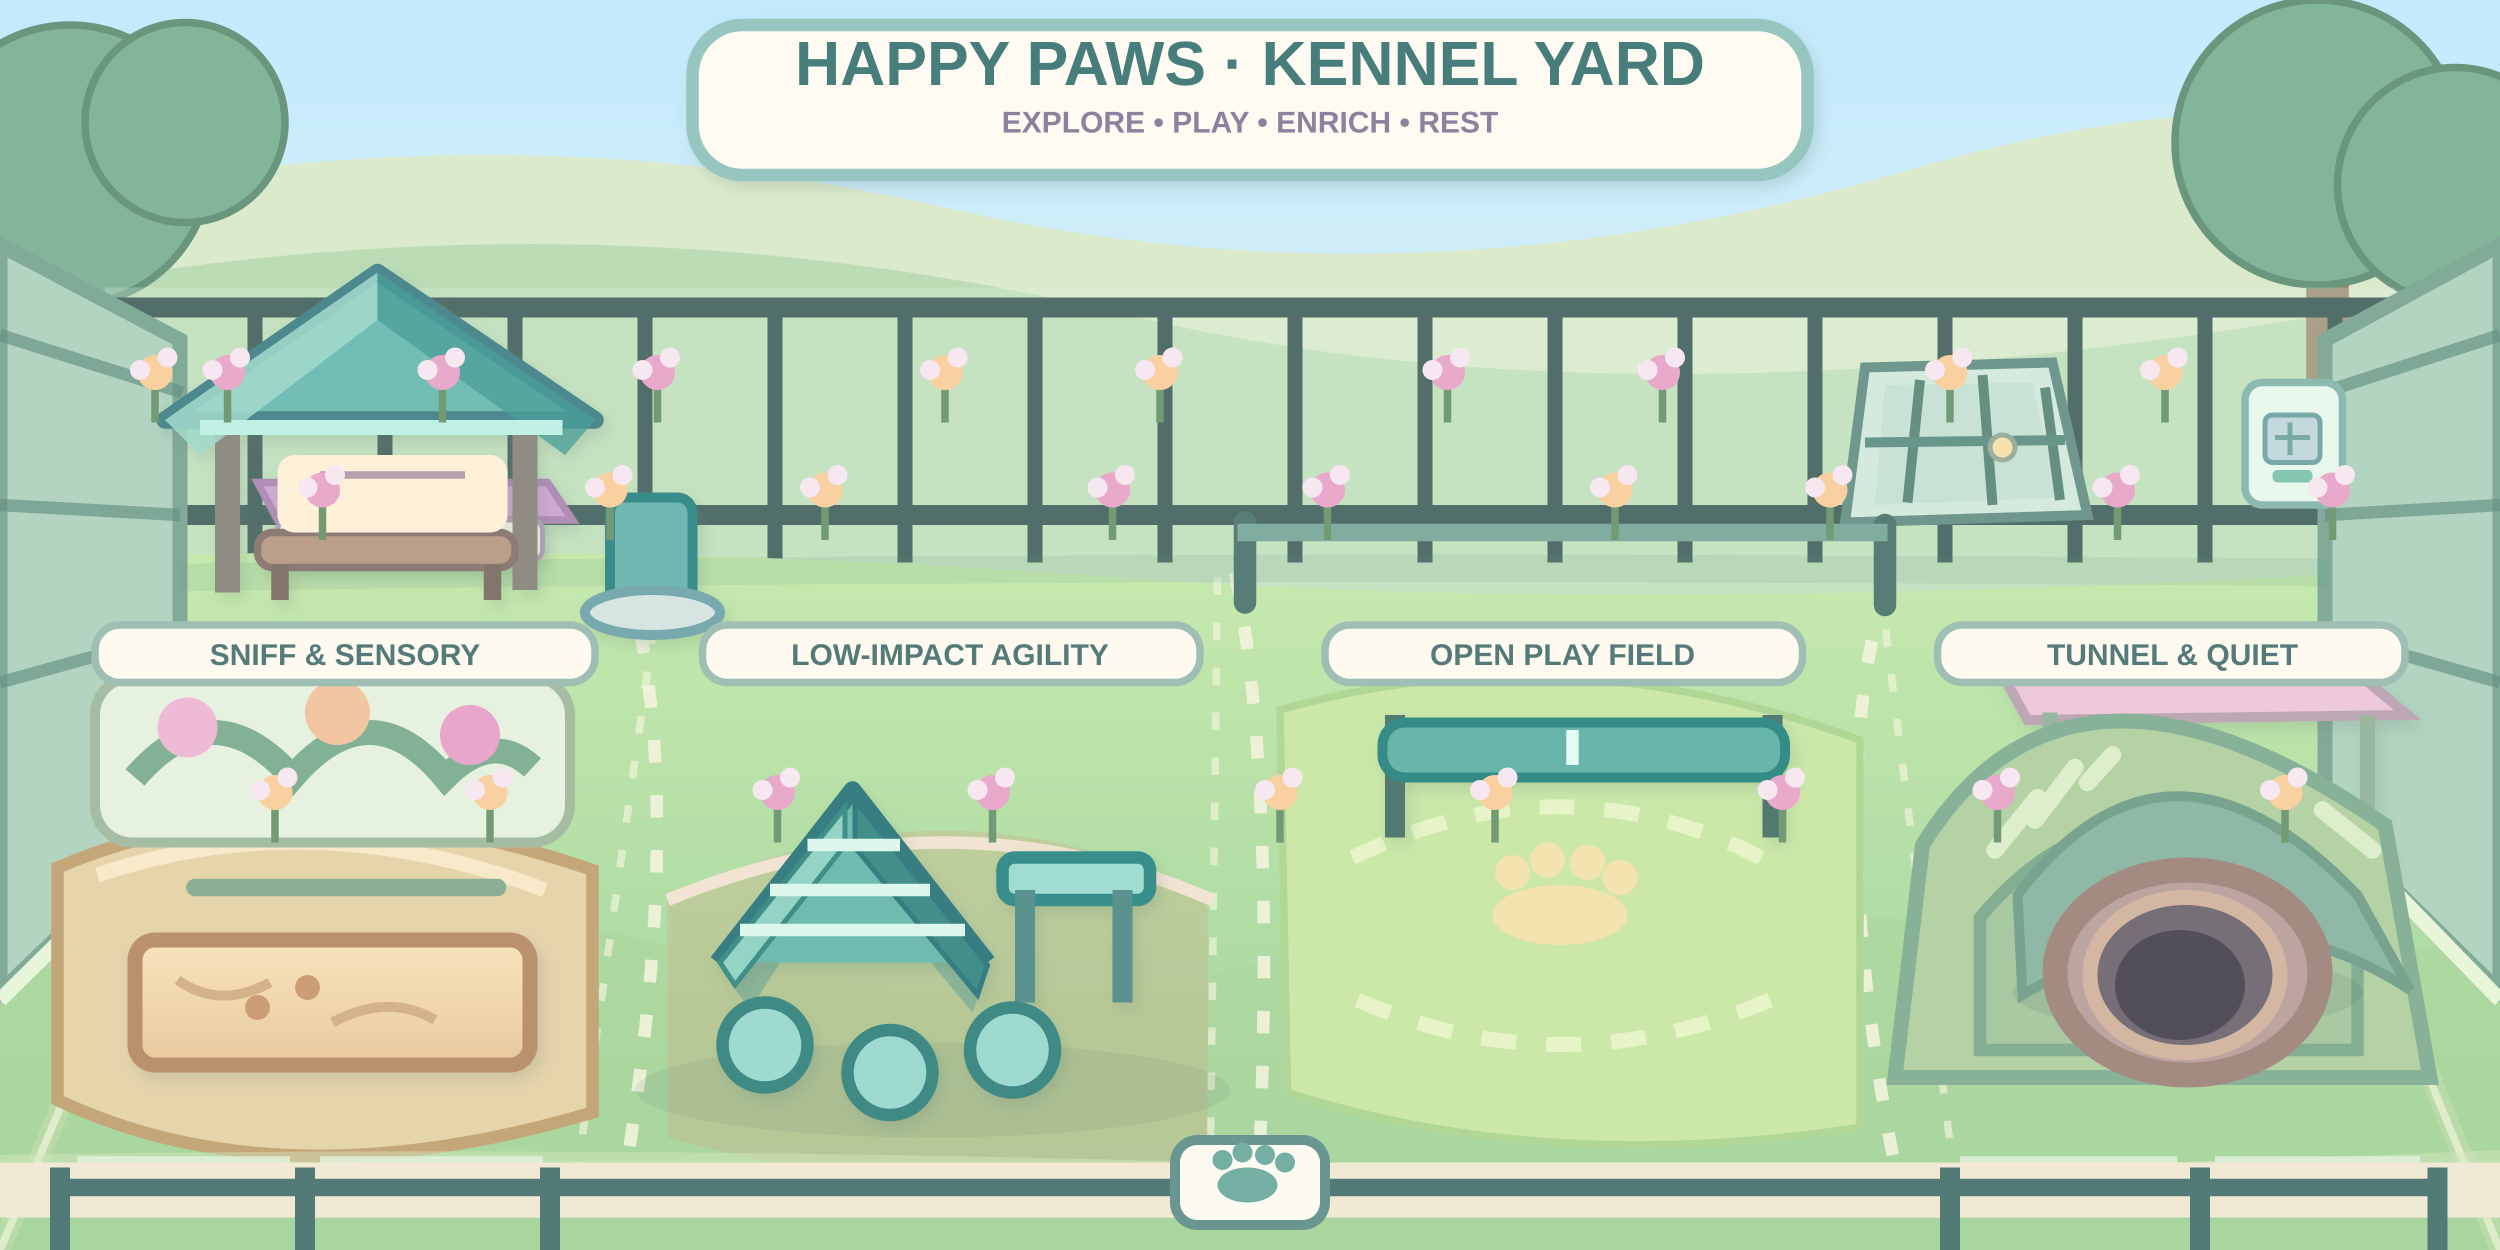
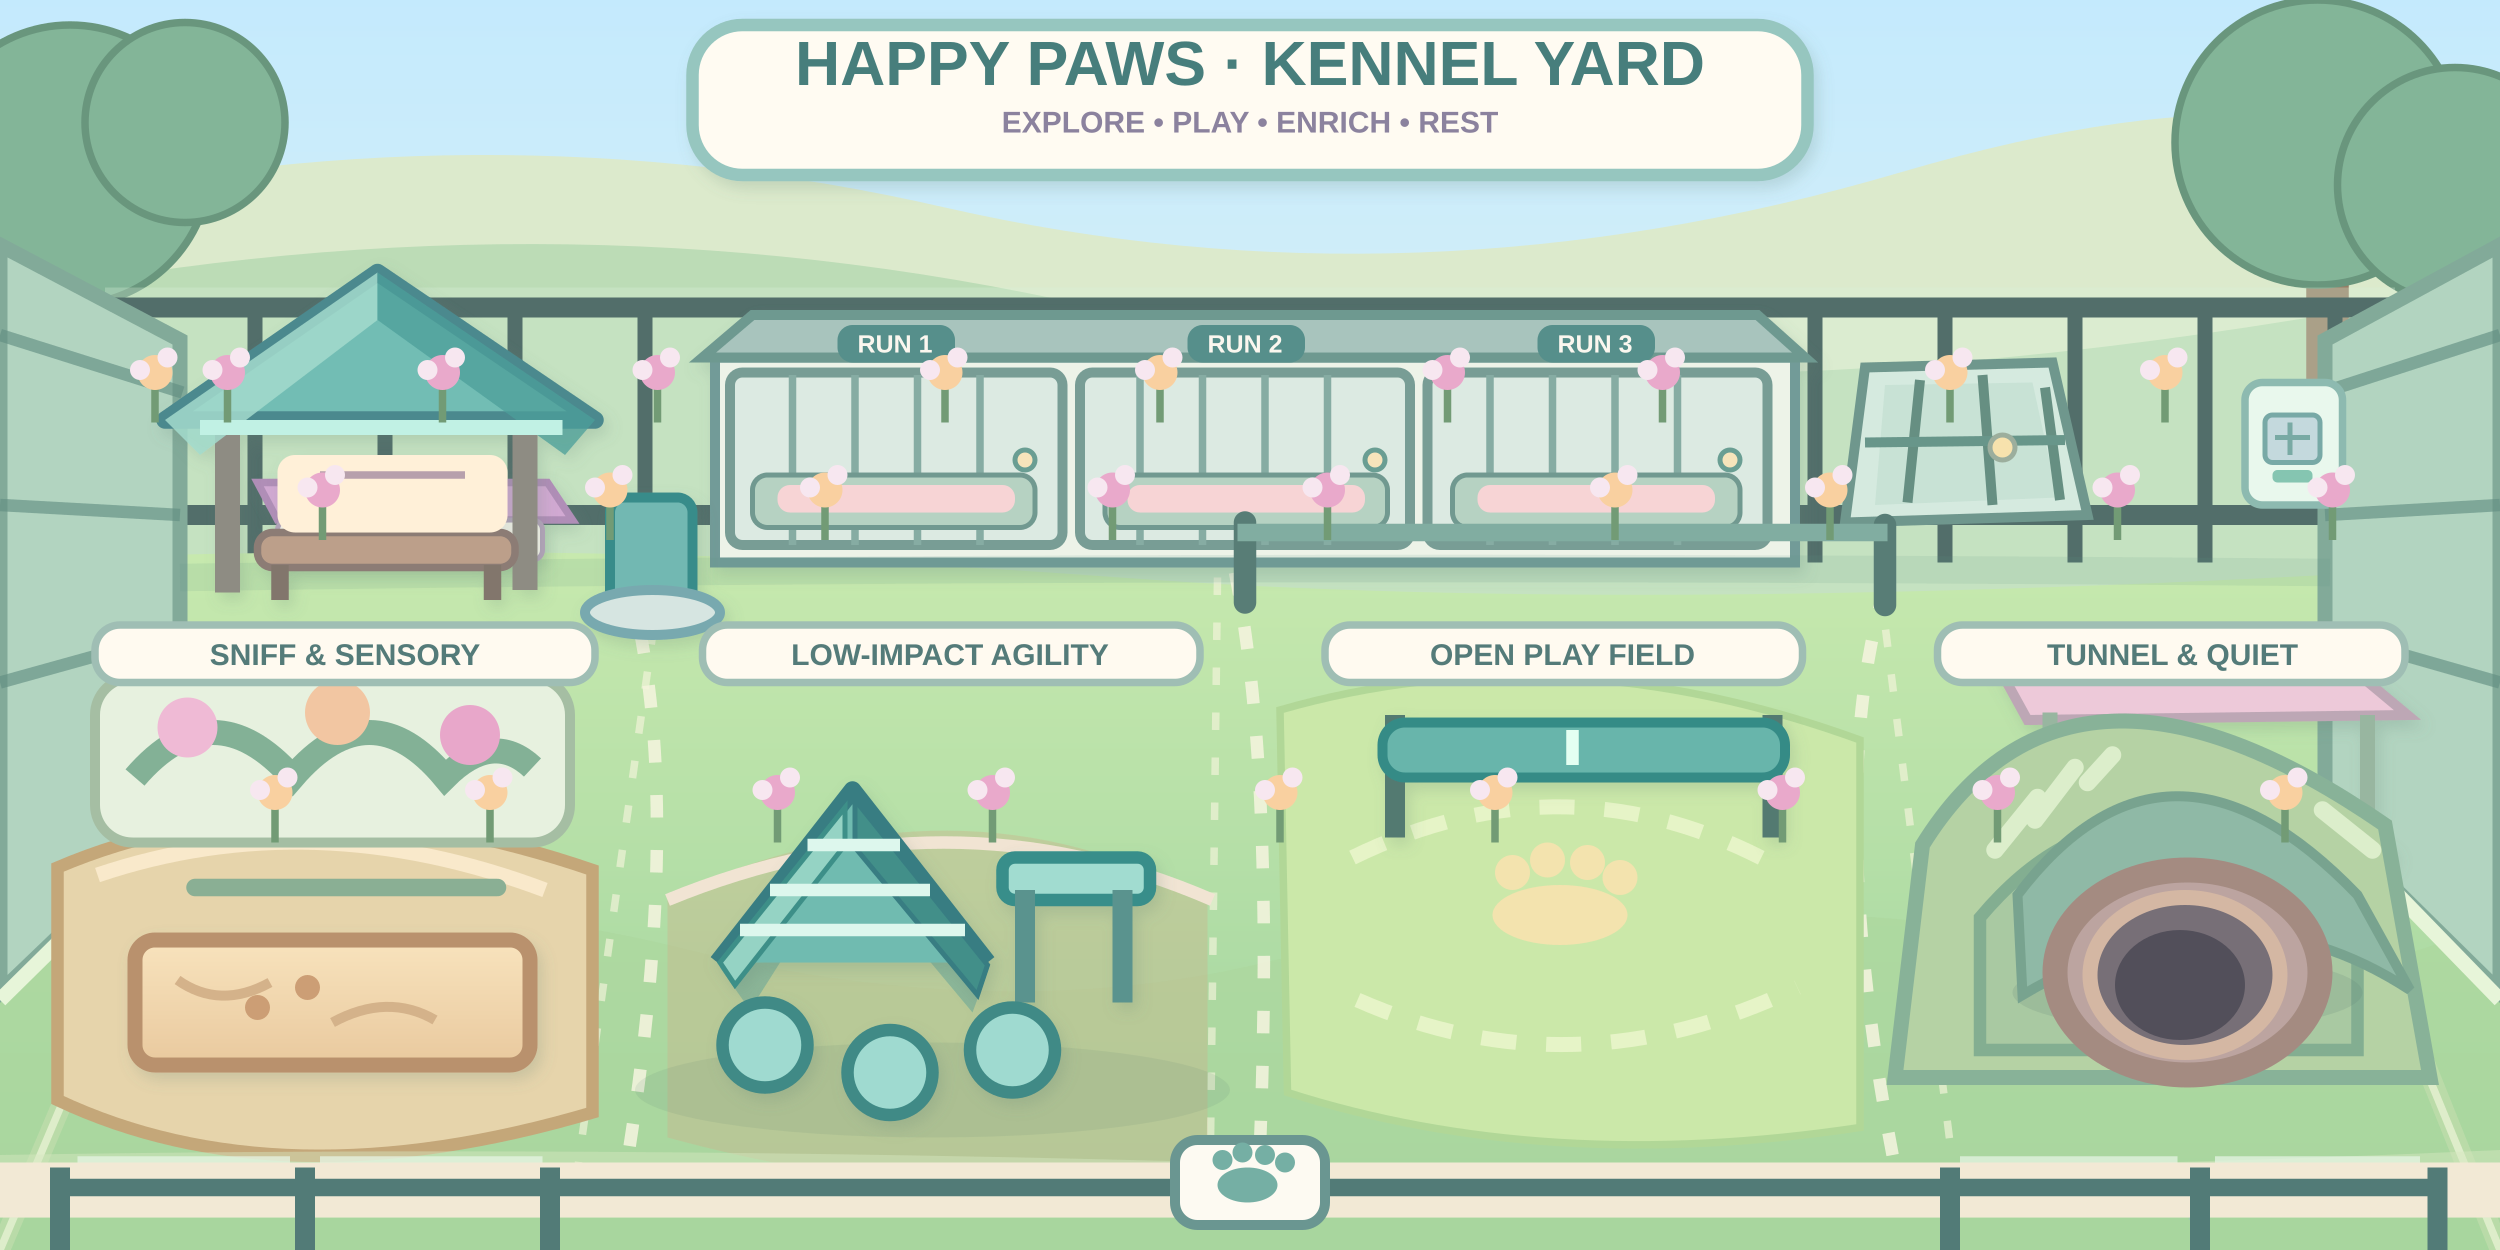
<svg xmlns="http://www.w3.org/2000/svg" viewBox="0 0 1000 500" role="img" aria-label="Expanded pastel veterinary kennel dog yard with separate sniffing, agility, run, tunnel and quiet recovery spaces; empty placements for user-owned dogs">
  <defs>
    <linearGradient id="yardSky" x2="0" y2="1">
      <stop stop-color="#c4eafd" />
      <stop offset="1" stop-color="#f8f9e9" />
    </linearGradient>
    <linearGradient id="yardGrass" x2="0" y2="1">
      <stop stop-color="#c7e9ae" />
      <stop offset="1" stop-color="#9dd29e" />
    </linearGradient>
    <linearGradient id="yardTeal" x2="0" y2="1">
      <stop stop-color="#a6dfd5" />
      <stop offset="1" stop-color="#419b97" />
    </linearGradient>
    <linearGradient id="yardSand" x2="0" y2="1">
      <stop stop-color="#f8e3bd" />
      <stop offset="1" stop-color="#e9c99e" />
    </linearGradient>
    <filter id="yardShadow" x="-20%" y="-30%" width="145%" height="160%">
      <feDropShadow dx="2" dy="3" stdDeviation="3" flood-color="#648578" flood-opacity=".22" />
    </filter>
  </defs>
  <rect width="1000" height="500" fill="url(#yardSky)" />
  <path d="M0 85Q190 40 378 83T760 69T1000 96V231H0Z" fill="#dceacc" />
  <path d="M0 119Q230 73 451 126T1000 113V244H0Z" fill="#bcdcb6" />
  <g fill="#83b598" stroke="#69967d" stroke-width="3">
    <path d="M20 174V67" stroke="#967d65" stroke-width="17" />
    <circle cx="28" cy="66" r="56" />
    <circle cx="74" cy="49" r="40" />
    <path d="M931 179V84" stroke="#967d65" stroke-width="17" />
    <circle cx="927" cy="57" r="57" />
    <circle cx="982" cy="74" r="47" />
  </g>
  <path d="M42 115H958V238H42Z" fill="#daf0da" opacity=".3" />
  <path d="M42 123H958M42 206H958" stroke="#526e6a" stroke-width="8" />
  <path d="M50 121v104" stroke="#526e6a" stroke-width="6" />
  <path d="M102 121v104" stroke="#526e6a" stroke-width="6" />
  <path d="M154 121v104" stroke="#526e6a" stroke-width="6" />
  <path d="M206 121v104" stroke="#526e6a" stroke-width="6" />
  <path d="M258 121v104" stroke="#526e6a" stroke-width="6" />
  <path d="M310 121v104" stroke="#526e6a" stroke-width="6" />
  <path d="M362 121v104" stroke="#526e6a" stroke-width="6" />
  <path d="M414 121v104" stroke="#526e6a" stroke-width="6" />
  <path d="M466 121v104" stroke="#526e6a" stroke-width="6" />
  <path d="M518 121v104" stroke="#526e6a" stroke-width="6" />
  <path d="M570 121v104" stroke="#526e6a" stroke-width="6" />
  <path d="M622 121v104" stroke="#526e6a" stroke-width="6" />
  <path d="M674 121v104" stroke="#526e6a" stroke-width="6" />
  <path d="M726 121v104" stroke="#526e6a" stroke-width="6" />
  <path d="M778 121v104" stroke="#526e6a" stroke-width="6" />
  <path d="M830 121v104" stroke="#526e6a" stroke-width="6" />
  <path d="M882 121v104" stroke="#526e6a" stroke-width="6" />
  <path d="M934 121v104" stroke="#526e6a" stroke-width="6" />
  <path d="M0 224Q235 215 448 231T1000 226V500H0Z" fill="url(#yardGrass)" />
  <path d="M0 366Q150 349 276 380T510 384Q675 350 823 376T1000 359V500H0Z" fill="#acd79e" opacity=".7" />
  <path d="M251 231Q276 321 248 482M494 229Q511 314 503 482M754 235Q728 323 761 482" stroke="#f6f5df" stroke-width="5" stroke-dasharray="9 13" fill="none" opacity=".85" />
  <path d="M0 98L72 136V328L0 397Z" fill="#b2d4c0" stroke="#82aa99" stroke-width="6" />
  <path d="M1000 98L930 136V328L1000 397Z" fill="#b2d4c0" stroke="#82aa99" stroke-width="6" />
  <path d="M0 134L73 157M0 202L72 206M0 273L72 253M1000 134L929 157M1000 202L930 206M1000 273L930 253" fill="none" stroke="#638f83" stroke-width="5" opacity=".65" />
  <path d="M72 329L0 400M930 328L1000 400" stroke="#e7f5d9" stroke-width="6" />
  <path d="M73 328L0 500M931 328L1000 500" stroke="#c1ddad" stroke-width="8" opacity=".7" />
  <path d="M264 233L230 475M487 231L484 474M752 234L782 473" stroke="#f5f4db" stroke-width="3" stroke-dasharray="7 11" opacity=".65" />
  <path d="M72 330L0 500M930 330L1000 500" stroke="#fcfce5" stroke-width="3" opacity=".55" />
  <g aria-label="Double-gated kennel yard entry">
    <polygon points="746,147 821,145 835,206 738,209" fill="#d5eadf" stroke="#6f978d" stroke-width="4" />
    <polygon points="754,154 813,153 823,199 750,202" fill="#b5d7c7" opacity=".42" />
    <path d="M768 152l-5 49M793 150l4 52M818 155l6 45" stroke="#668f82" stroke-width="4" />
    <path d="M746 177l80 -1" stroke="#68968a" stroke-width="4" />
    <circle cx="801" cy="179" r="5" fill="#f7e2ad" stroke="#9cae9d" stroke-width="2" />
  </g>
+   <g aria-label="Rear indoor kennel stalls, doors, raised beds and washable partitions" filter="url(#yardShadow)">
+     <path d="M286 143H718V225H286Z" fill="#edf3e8" stroke="#729b98" stroke-width="4" />
+     <path d="M281 143L301 126H703L722 143Z" fill="#a8c4bd" stroke="#6e9990" stroke-width="4" />
+     <rect x="292" y="149" width="133" height="69" rx="5" fill="#dceae2" stroke="#789d95" stroke-width="4" />
+     <rect x="432" y="149" width="132" height="69" rx="5" fill="#dceae2" stroke="#789d95" stroke-width="4" />
+     <rect x="571" y="149" width="136" height="69" rx="5" fill="#dceae2" stroke="#789d95" stroke-width="4" />
+     <g stroke="#86aca3" stroke-width="3">
+       <path d="M317 150v68M342 150v68M367 150v68M392 150v68M456 150v68M481 150v68M506 150v68M531 150v68M596 150v68M621 150v68M646 150v68M671 150v68" />
+     </g>
+     <g fill="#b6d2c2" stroke="#719990" stroke-width="2">
+       <rect x="301" y="190" width="113" height="21" rx="6" />
+       <rect x="442" y="190" width="113" height="21" rx="6" />
+       <rect x="581" y="190" width="115" height="21" rx="6" />
+     </g>
+     <g fill="#f7d4d5">
+       <rect x="311" y="194" width="95" height="11" rx="5" />
+       <rect x="451" y="194" width="95" height="11" rx="5" />
+       <rect x="591" y="194" width="95" height="11" rx="5" />
+     </g>
+     <g fill="#fbf7ef" font-family="Arial,sans-serif" font-weight="bold" font-size="10" text-anchor="middle">
+       <rect x="335" y="130" width="47" height="15" rx="6" fill="#568f8b" />
+       <rect x="475" y="130" width="47" height="15" rx="6" fill="#568f8b" />
+       <rect x="615" y="130" width="47" height="15" rx="6" fill="#568f8b" />
+       <text x="358" y="141">RUN 1</text>
+       <text x="498" y="141">RUN 2</text>
+       <text x="638" y="141">RUN 3</text>
+     </g>
+     <g fill="#f7e4bb" stroke="#6a9e93" stroke-width="2">
+       <circle cx="410" cy="184" r="4" />
+       <circle cx="550" cy="184" r="4" />
+       <circle cx="692" cy="184" r="4" />
+     </g>
+   </g>
  <path d="M72 231Q470 225 932 229" stroke="#5e9080" stroke-width="11" fill="none" opacity=".13" />
  <rect x="277" y="10" width="446" height="60" rx="20" fill="#fffbf2" stroke="#96c6bf" stroke-width="5" filter="url(#yardShadow)" />
  <text x="500" y="34" font-family="Arial,sans-serif" font-size="25" text-anchor="middle" fill="#477e7c" font-weight="900">HAPPY PAWS · KENNEL YARD</text>
  <text x="500" y="53" font-family="Arial,sans-serif" font-size="12" font-weight="800" text-anchor="middle" fill="#8b829e">EXPLORE  •  PLAY  •  ENRICH  •  REST</text>
  <g filter="url(#yardShadow)">
    <polygon points="103,193 219,193 229,208 111,208" fill="#d1a9d2" stroke="#b08eb7" stroke-width="3" />
    <rect x="111" y="208" width="106" height="16" rx="4" fill="#faf8ee" stroke="#b5a4bb" stroke-width="2" />
    <text x="164" y="220" text-anchor="middle" font-size="9" font-family="Arial" font-weight="800" fill="#7c7898">WATER • SHADE</text>
  </g>
  <g aria-label="Yard sanitation station">
    <rect x="898" y="153" width="39" height="49" rx="7" fill="#e9f8ed" stroke="#8dbab0" stroke-width="3" />
    <rect x="906" y="166" width="22" height="19" rx="3" fill="#c4d9dd" stroke="#78a9a6" stroke-width="2" />
    <path d="M910 175h14M916 169v13" stroke="#79aaa4" stroke-width="2" />
    <rect x="909" y="188" width="16" height="5" rx="2" fill="#85c5b1" />
  </g>
  <path d="M23 347Q117 307 237 348V445Q112 482 23 440Z" fill="#e6d4ab" stroke="#c4a779" stroke-width="5" />
  <path d="M39 350Q125 321 218 356" fill="none" stroke="#f9e9cb" stroke-width="6" />
  <rect x="38" y="271" width="190" height="66" rx="15" fill="#e7f1df" stroke="#a5bea3" stroke-width="4" />
  <path d="M54 311q31-36 63 0q31-36 61 0q19-19 35-4" fill="none" stroke="#83b196" stroke-width="10" />
  <circle cx="75" cy="291" r="12" fill="#efbad5" />
  <circle cx="135" cy="285" r="13" fill="#f2c6a2" />
  <circle cx="188" cy="294" r="12" fill="#e8a7ca" />
  <g filter="url(#yardShadow)">
    <rect x="54" y="376" width="158" height="50" rx="8" fill="url(#yardSand)" stroke="#b9916d" stroke-width="6" />
    <path d="M71 392q17 12 37 1M133 409q22-12 41-1" fill="none" stroke="#d4b28a" stroke-width="4" />
    <circle cx="103" cy="403" r="5" fill="#cc9e74" />
    <circle cx="123" cy="395" r="5" fill="#cc9e74" />
  </g>
  <path d="M78 355h121" stroke="#8aaf94" stroke-width="7" stroke-linecap="round" />
  <path d="M267 359Q383 305 483 360V468Q380 486 267 455Z" fill="#cfad87" opacity=".35" />
  <path d="M288 387L338 315L396 386L389 405L338 344L300 404Z" fill="#4d9995" opacity=".42" />
  <ellipse cx="373" cy="436" rx="119" ry="19" fill="#547969" opacity=".11" />
  <path d="M267 360Q379 314 485 360" stroke="#f1e4d3" stroke-width="5" fill="none" />
  <g filter="url(#yardShadow)">
    <path d="M287 385L341 316L395 385" fill="#70bbb0" stroke="#377d82" stroke-width="7" stroke-linejoin="round" />
    <path d="M288 385L338 323L338 338L294 394Z" fill="#95d3c4" stroke="#3d8f88" stroke-width="2" />
    <path d="M342 320L395 386L391 398L342 339Z" fill="#428f89" stroke="#377d82" stroke-width="2" />
    <path d="M308 356h64M323 338h37M296 372h90" stroke="#ddf7ed" stroke-width="5" />
    <rect x="401" y="343" width="59" height="17" rx="5" fill="#a1dcd0" stroke="#388e8a" stroke-width="5" />
    <path d="M410 356v45M449 356v45" stroke="#5a938e" stroke-width="8" />
    <circle cx="306" cy="418" r="17" fill="#9fdad0" stroke="#3f8a86" stroke-width="5" />
    <circle cx="356" cy="429" r="17" fill="#9fdad0" stroke="#3f8a86" stroke-width="5" />
    <circle cx="405" cy="420" r="17" fill="#9fdad0" stroke="#3f8a86" stroke-width="5" />
  </g>
  <path d="M522 314h184" stroke="#557c73" stroke-width="11" stroke-linecap="round" opacity=".25" />
  <ellipse cx="635" cy="325" rx="92" ry="11" fill="#799a7f" opacity=".15" />
  <path d="M512 284Q623 252 744 296V451Q618 470 515 437Z" fill="#cbe8a9" stroke="#b1d797" stroke-width="3" />
  <path d="M541 343Q627 301 710 346M543 400Q629 438 719 395" stroke="#e6f4c7" stroke-width="6" stroke-dasharray="14 12" fill="none" />
  <g fill="#f7e2ae" opacity=".9">
    <ellipse cx="624" cy="366" rx="27" ry="12" />
    <circle cx="605" cy="349" r="7" />
    <circle cx="619" cy="344" r="7" />
    <circle cx="635" cy="345" r="7" />
    <circle cx="648" cy="351" r="7" />
  </g>
  <g filter="url(#yardShadow)">
    <path d="M558 286v49M709 286v49" stroke="#527a71" stroke-width="8" />
    <rect x="553" y="289" width="161" height="22" rx="9" fill="#67b5ab" stroke="#368b86" stroke-width="4" />
    <path d="M629 292v14" stroke="#e4fff2" stroke-width="5" />
  </g>
  <g filter="url(#yardShadow)">
    <polygon points="800,268 939,266 963,286 811,288" fill="#edc9d9" stroke="#bda7b5" stroke-width="4" />
    <path d="M820 285v43M947 286v41" stroke="#98b6a0" stroke-width="6" />
    <ellipse cx="938" cy="342" rx="18" ry="6" fill="#9dced1" stroke="#5c9ca4" stroke-width="3" />
  </g>
  <path d="M769 338q59-95 185-8l18 101H758Z" fill="#b5d2a4" stroke="#88b298" stroke-width="6" />
  <path d="M792 367q63-75 151 0v53H792Z" fill="#a9c9a2" stroke="#83ae91" stroke-width="5" />
  <ellipse cx="875" cy="397" rx="70" ry="15" fill="#5f7d74" opacity=".18" />
  <path d="M807 358q60-79 136 0l21 38q-72-47-155 2Z" fill="#8fb9a6" stroke="#78a38f" stroke-width="4" />
  <ellipse cx="875" cy="389" rx="53" ry="41" fill="#bca4a0" stroke="#a48b81" stroke-width="10" />
  <ellipse cx="874" cy="390" rx="38" ry="31" fill="#776f77" stroke="#d4b7a3" stroke-width="6" />
  <ellipse cx="872" cy="394" rx="26" ry="22" fill="#524f5a" />
  <path d="M798 340l17-21M814 328l16-21M835 313l10-11M929 324l20 16" stroke="#dceecb" stroke-width="7" stroke-linecap="round" />
  <g filter="url(#yardShadow)">
    <path d="M91 237V164M210 236V164" stroke="#8e8c83" stroke-width="10" />
    <path d="M66 168l85-59 87 59Z" fill="#72bdb4" stroke="#4c898e" stroke-width="7" stroke-linejoin="round" />
    <path d="M66 168L151 109L151 128L80 182Z" fill="#a3dacc" opacity=".85" />
    <path d="M151 109L238 168L226 182L151 128Z" fill="#4c9f9a" opacity=".75" />
    <path d="M80 171h145" stroke="#c1f1e4" stroke-width="6" />
    <rect x="103" y="213" width="103" height="14" rx="6" fill="#bc9f8a" stroke="#8c7c74" stroke-width="3" />
    <path d="M112 226v14M197 226v14" stroke="#82766c" stroke-width="7" />
    <rect x="111" y="182" width="92" height="31" rx="7" fill="#fff0d8" />
    <path d="M128 190h58" stroke="#b7a0ac" stroke-width="3" />
    <rect x="244" y="199" width="33" height="48" rx="6" fill="#72b8b2" stroke="#398c8a" stroke-width="4" />
    <ellipse cx="261" cy="245" rx="27" ry="9" fill="#d6e5e1" stroke="#78a9af" stroke-width="4" />
  </g>
  <path d="M498 241v-32M754 242v-32" stroke="#587d76" stroke-width="9" stroke-linecap="round" />
  <path d="M495 213h260" stroke="#81ada1" stroke-width="7" />
  <g transform="translate(62 156)">
    <path d="M0 13V-4" stroke="#729b75" stroke-width="3" />
    <circle cy="-7" r="7" fill="#f9d0a0" />
    <circle cx="-6" cy="-8" r="4" fill="#f7e7f0" />
    <circle cx="5" cy="-13" r="4" fill="#f7e7f0" />
  </g>
  <g transform="translate(129 203)">
    <path d="M0 13V-4" stroke="#729b75" stroke-width="3" />
    <circle cy="-7" r="7" fill="#e9a9cb" />
    <circle cx="-6" cy="-8" r="4" fill="#f7e7f0" />
    <circle cx="5" cy="-13" r="4" fill="#f7e7f0" />
  </g>
  <g transform="translate(196 324)">
    <path d="M0 13V-4" stroke="#729b75" stroke-width="3" />
    <circle cy="-7" r="7" fill="#f9d0a0" />
    <circle cx="-6" cy="-8" r="4" fill="#f7e7f0" />
    <circle cx="5" cy="-13" r="4" fill="#f7e7f0" />
  </g>
  <g transform="translate(263 156)">
    <path d="M0 13V-4" stroke="#729b75" stroke-width="3" />
    <circle cy="-7" r="7" fill="#e9a9cb" />
    <circle cx="-6" cy="-8" r="4" fill="#f7e7f0" />
    <circle cx="5" cy="-13" r="4" fill="#f7e7f0" />
  </g>
  <g transform="translate(330 203)">
    <path d="M0 13V-4" stroke="#729b75" stroke-width="3" />
    <circle cy="-7" r="7" fill="#f9d0a0" />
    <circle cx="-6" cy="-8" r="4" fill="#f7e7f0" />
    <circle cx="5" cy="-13" r="4" fill="#f7e7f0" />
  </g>
  <g transform="translate(397 324)">
    <path d="M0 13V-4" stroke="#729b75" stroke-width="3" />
    <circle cy="-7" r="7" fill="#e9a9cb" />
    <circle cx="-6" cy="-8" r="4" fill="#f7e7f0" />
    <circle cx="5" cy="-13" r="4" fill="#f7e7f0" />
  </g>
  <g transform="translate(464 156)">
    <path d="M0 13V-4" stroke="#729b75" stroke-width="3" />
    <circle cy="-7" r="7" fill="#f9d0a0" />
    <circle cx="-6" cy="-8" r="4" fill="#f7e7f0" />
    <circle cx="5" cy="-13" r="4" fill="#f7e7f0" />
  </g>
  <g transform="translate(531 203)">
    <path d="M0 13V-4" stroke="#729b75" stroke-width="3" />
    <circle cy="-7" r="7" fill="#e9a9cb" />
    <circle cx="-6" cy="-8" r="4" fill="#f7e7f0" />
    <circle cx="5" cy="-13" r="4" fill="#f7e7f0" />
  </g>
  <g transform="translate(598 324)">
    <path d="M0 13V-4" stroke="#729b75" stroke-width="3" />
    <circle cy="-7" r="7" fill="#f9d0a0" />
    <circle cx="-6" cy="-8" r="4" fill="#f7e7f0" />
    <circle cx="5" cy="-13" r="4" fill="#f7e7f0" />
  </g>
  <g transform="translate(665 156)">
    <path d="M0 13V-4" stroke="#729b75" stroke-width="3" />
    <circle cy="-7" r="7" fill="#e9a9cb" />
    <circle cx="-6" cy="-8" r="4" fill="#f7e7f0" />
    <circle cx="5" cy="-13" r="4" fill="#f7e7f0" />
  </g>
  <g transform="translate(732 203)">
    <path d="M0 13V-4" stroke="#729b75" stroke-width="3" />
    <circle cy="-7" r="7" fill="#f9d0a0" />
    <circle cx="-6" cy="-8" r="4" fill="#f7e7f0" />
    <circle cx="5" cy="-13" r="4" fill="#f7e7f0" />
  </g>
  <g transform="translate(799 324)">
    <path d="M0 13V-4" stroke="#729b75" stroke-width="3" />
    <circle cy="-7" r="7" fill="#e9a9cb" />
    <circle cx="-6" cy="-8" r="4" fill="#f7e7f0" />
    <circle cx="5" cy="-13" r="4" fill="#f7e7f0" />
  </g>
  <g transform="translate(866 156)">
    <path d="M0 13V-4" stroke="#729b75" stroke-width="3" />
    <circle cy="-7" r="7" fill="#f9d0a0" />
    <circle cx="-6" cy="-8" r="4" fill="#f7e7f0" />
    <circle cx="5" cy="-13" r="4" fill="#f7e7f0" />
  </g>
  <g transform="translate(933 203)">
    <path d="M0 13V-4" stroke="#729b75" stroke-width="3" />
    <circle cy="-7" r="7" fill="#e9a9cb" />
    <circle cx="-6" cy="-8" r="4" fill="#f7e7f0" />
    <circle cx="5" cy="-13" r="4" fill="#f7e7f0" />
  </g>
  <g transform="translate(110 324)">
    <path d="M0 13V-4" stroke="#729b75" stroke-width="3" />
    <circle cy="-7" r="7" fill="#f9d0a0" />
    <circle cx="-6" cy="-8" r="4" fill="#f7e7f0" />
    <circle cx="5" cy="-13" r="4" fill="#f7e7f0" />
  </g>
  <g transform="translate(177 156)">
    <path d="M0 13V-4" stroke="#729b75" stroke-width="3" />
    <circle cy="-7" r="7" fill="#e9a9cb" />
    <circle cx="-6" cy="-8" r="4" fill="#f7e7f0" />
    <circle cx="5" cy="-13" r="4" fill="#f7e7f0" />
  </g>
  <g transform="translate(244 203)">
    <path d="M0 13V-4" stroke="#729b75" stroke-width="3" />
    <circle cy="-7" r="7" fill="#f9d0a0" />
    <circle cx="-6" cy="-8" r="4" fill="#f7e7f0" />
    <circle cx="5" cy="-13" r="4" fill="#f7e7f0" />
  </g>
  <g transform="translate(311 324)">
    <path d="M0 13V-4" stroke="#729b75" stroke-width="3" />
    <circle cy="-7" r="7" fill="#e9a9cb" />
    <circle cx="-6" cy="-8" r="4" fill="#f7e7f0" />
    <circle cx="5" cy="-13" r="4" fill="#f7e7f0" />
  </g>
  <g transform="translate(378 156)">
    <path d="M0 13V-4" stroke="#729b75" stroke-width="3" />
    <circle cy="-7" r="7" fill="#f9d0a0" />
    <circle cx="-6" cy="-8" r="4" fill="#f7e7f0" />
    <circle cx="5" cy="-13" r="4" fill="#f7e7f0" />
  </g>
  <g transform="translate(445 203)">
    <path d="M0 13V-4" stroke="#729b75" stroke-width="3" />
    <circle cy="-7" r="7" fill="#e9a9cb" />
    <circle cx="-6" cy="-8" r="4" fill="#f7e7f0" />
    <circle cx="5" cy="-13" r="4" fill="#f7e7f0" />
  </g>
  <g transform="translate(512 324)">
    <path d="M0 13V-4" stroke="#729b75" stroke-width="3" />
    <circle cy="-7" r="7" fill="#f9d0a0" />
    <circle cx="-6" cy="-8" r="4" fill="#f7e7f0" />
    <circle cx="5" cy="-13" r="4" fill="#f7e7f0" />
  </g>
  <g transform="translate(579 156)">
    <path d="M0 13V-4" stroke="#729b75" stroke-width="3" />
    <circle cy="-7" r="7" fill="#e9a9cb" />
    <circle cx="-6" cy="-8" r="4" fill="#f7e7f0" />
    <circle cx="5" cy="-13" r="4" fill="#f7e7f0" />
  </g>
  <g transform="translate(646 203)">
    <path d="M0 13V-4" stroke="#729b75" stroke-width="3" />
    <circle cy="-7" r="7" fill="#f9d0a0" />
    <circle cx="-6" cy="-8" r="4" fill="#f7e7f0" />
    <circle cx="5" cy="-13" r="4" fill="#f7e7f0" />
  </g>
  <g transform="translate(713 324)">
    <path d="M0 13V-4" stroke="#729b75" stroke-width="3" />
    <circle cy="-7" r="7" fill="#e9a9cb" />
    <circle cx="-6" cy="-8" r="4" fill="#f7e7f0" />
    <circle cx="5" cy="-13" r="4" fill="#f7e7f0" />
  </g>
  <g transform="translate(780 156)">
    <path d="M0 13V-4" stroke="#729b75" stroke-width="3" />
    <circle cy="-7" r="7" fill="#f9d0a0" />
    <circle cx="-6" cy="-8" r="4" fill="#f7e7f0" />
    <circle cx="5" cy="-13" r="4" fill="#f7e7f0" />
  </g>
  <g transform="translate(847 203)">
    <path d="M0 13V-4" stroke="#729b75" stroke-width="3" />
    <circle cy="-7" r="7" fill="#e9a9cb" />
    <circle cx="-6" cy="-8" r="4" fill="#f7e7f0" />
    <circle cx="5" cy="-13" r="4" fill="#f7e7f0" />
  </g>
  <g transform="translate(914 324)">
    <path d="M0 13V-4" stroke="#729b75" stroke-width="3" />
    <circle cy="-7" r="7" fill="#f9d0a0" />
    <circle cx="-6" cy="-8" r="4" fill="#f7e7f0" />
    <circle cx="5" cy="-13" r="4" fill="#f7e7f0" />
  </g>
  <g transform="translate(91 156)">
    <path d="M0 13V-4" stroke="#729b75" stroke-width="3" />
    <circle cy="-7" r="7" fill="#e9a9cb" />
    <circle cx="-6" cy="-8" r="4" fill="#f7e7f0" />
    <circle cx="5" cy="-13" r="4" fill="#f7e7f0" />
  </g>
  <g font-family="Arial,sans-serif" font-size="12" font-weight="900" text-anchor="middle">
    <rect x="38" y="250" width="200" height="23" rx="10" fill="#fffaf0" stroke="#9fbeb4" stroke-width="3" />
    <text x="138" y="266" fill="#547b79">SNIFF &amp; SENSORY</text>
    <rect x="281" y="250" width="199" height="23" rx="10" fill="#fffaf0" stroke="#9fbeb4" stroke-width="3" />
    <text x="380" y="266" fill="#547b79">LOW-IMPACT AGILITY</text>
    <rect x="530" y="250" width="191" height="23" rx="10" fill="#fffaf0" stroke="#9fbeb4" stroke-width="3" />
    <text x="625" y="266" fill="#547b79">OPEN PLAY FIELD</text>
    <rect x="775" y="250" width="187" height="23" rx="10" fill="#fffaf0" stroke="#9fbeb4" stroke-width="3" />
    <text x="869" y="266" fill="#547b79">TUNNEL &amp; QUIET</text>
  </g>
  <path d="M0 462Q240 458 490 465T1000 460V487H0Z" fill="#d6e7c0" opacity=".46" />
  <path d="M0 473H1000" stroke="#5b8e83" stroke-width="6" opacity=".3" />
  <g opacity=".72">
    <path d="M26 466v22M123 466v22M222 466v22M779 466v22M877 466v22M974 466v22" stroke="#a1c9b6" stroke-width="3" />
    <path d="M31 464h85M128 464h89M784 464h87M886 464h82" stroke="#e8f5e6" stroke-width="3" />
  </g>
  <path d="M0 476H1000" stroke="#f2e9d5" stroke-width="22" />
  <path d="M25 475H975" stroke="#527b77" stroke-width="7" />
  <path d="M24 467v33M122 467v33M220 467v33M780 467v33M880 467v33M975 467v33" stroke="#527b77" stroke-width="8" />
  <rect x="470" y="456" width="60" height="34" rx="9" fill="#fdfaf2" stroke="#6a9691" stroke-width="4" />
  <g fill="#75afa4">
    <ellipse cx="499" cy="474" rx="12" ry="7" />
    <circle cx="489" cy="464" r="4" />
    <circle cx="497" cy="461" r="4" />
    <circle cx="506" cy="462" r="4" />
    <circle cx="514" cy="465" r="4" />
  </g>
</svg>
